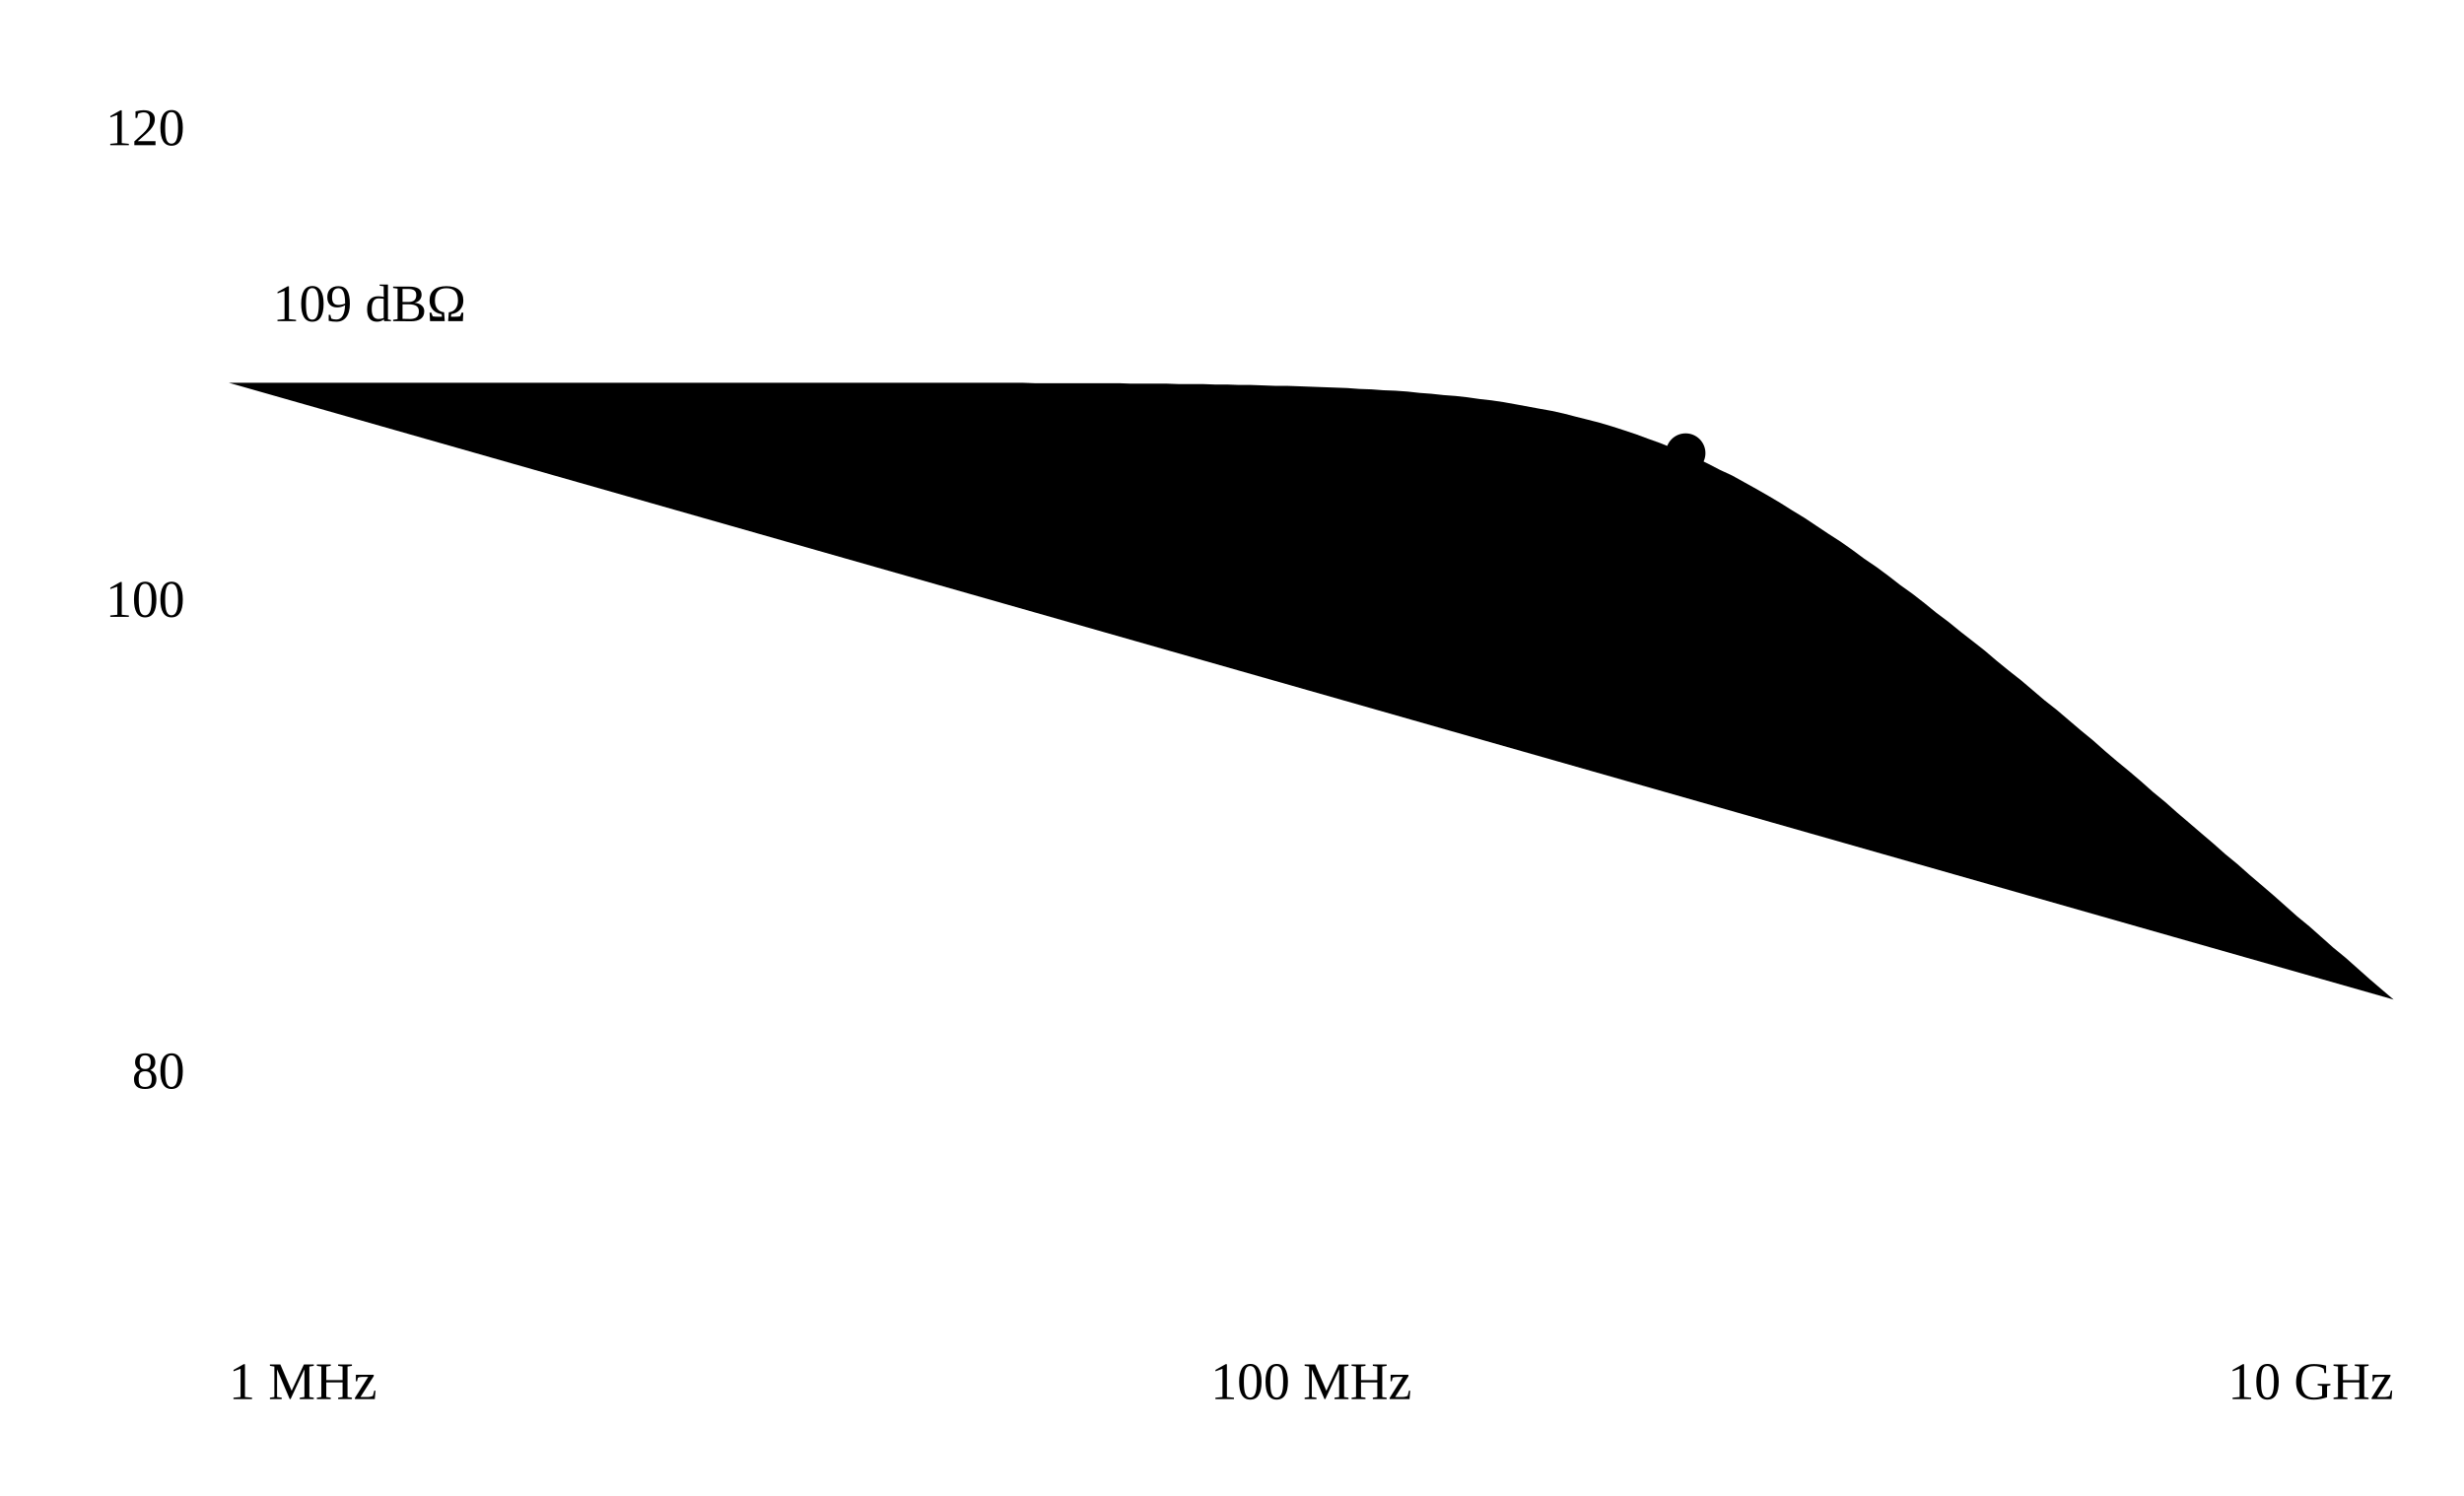
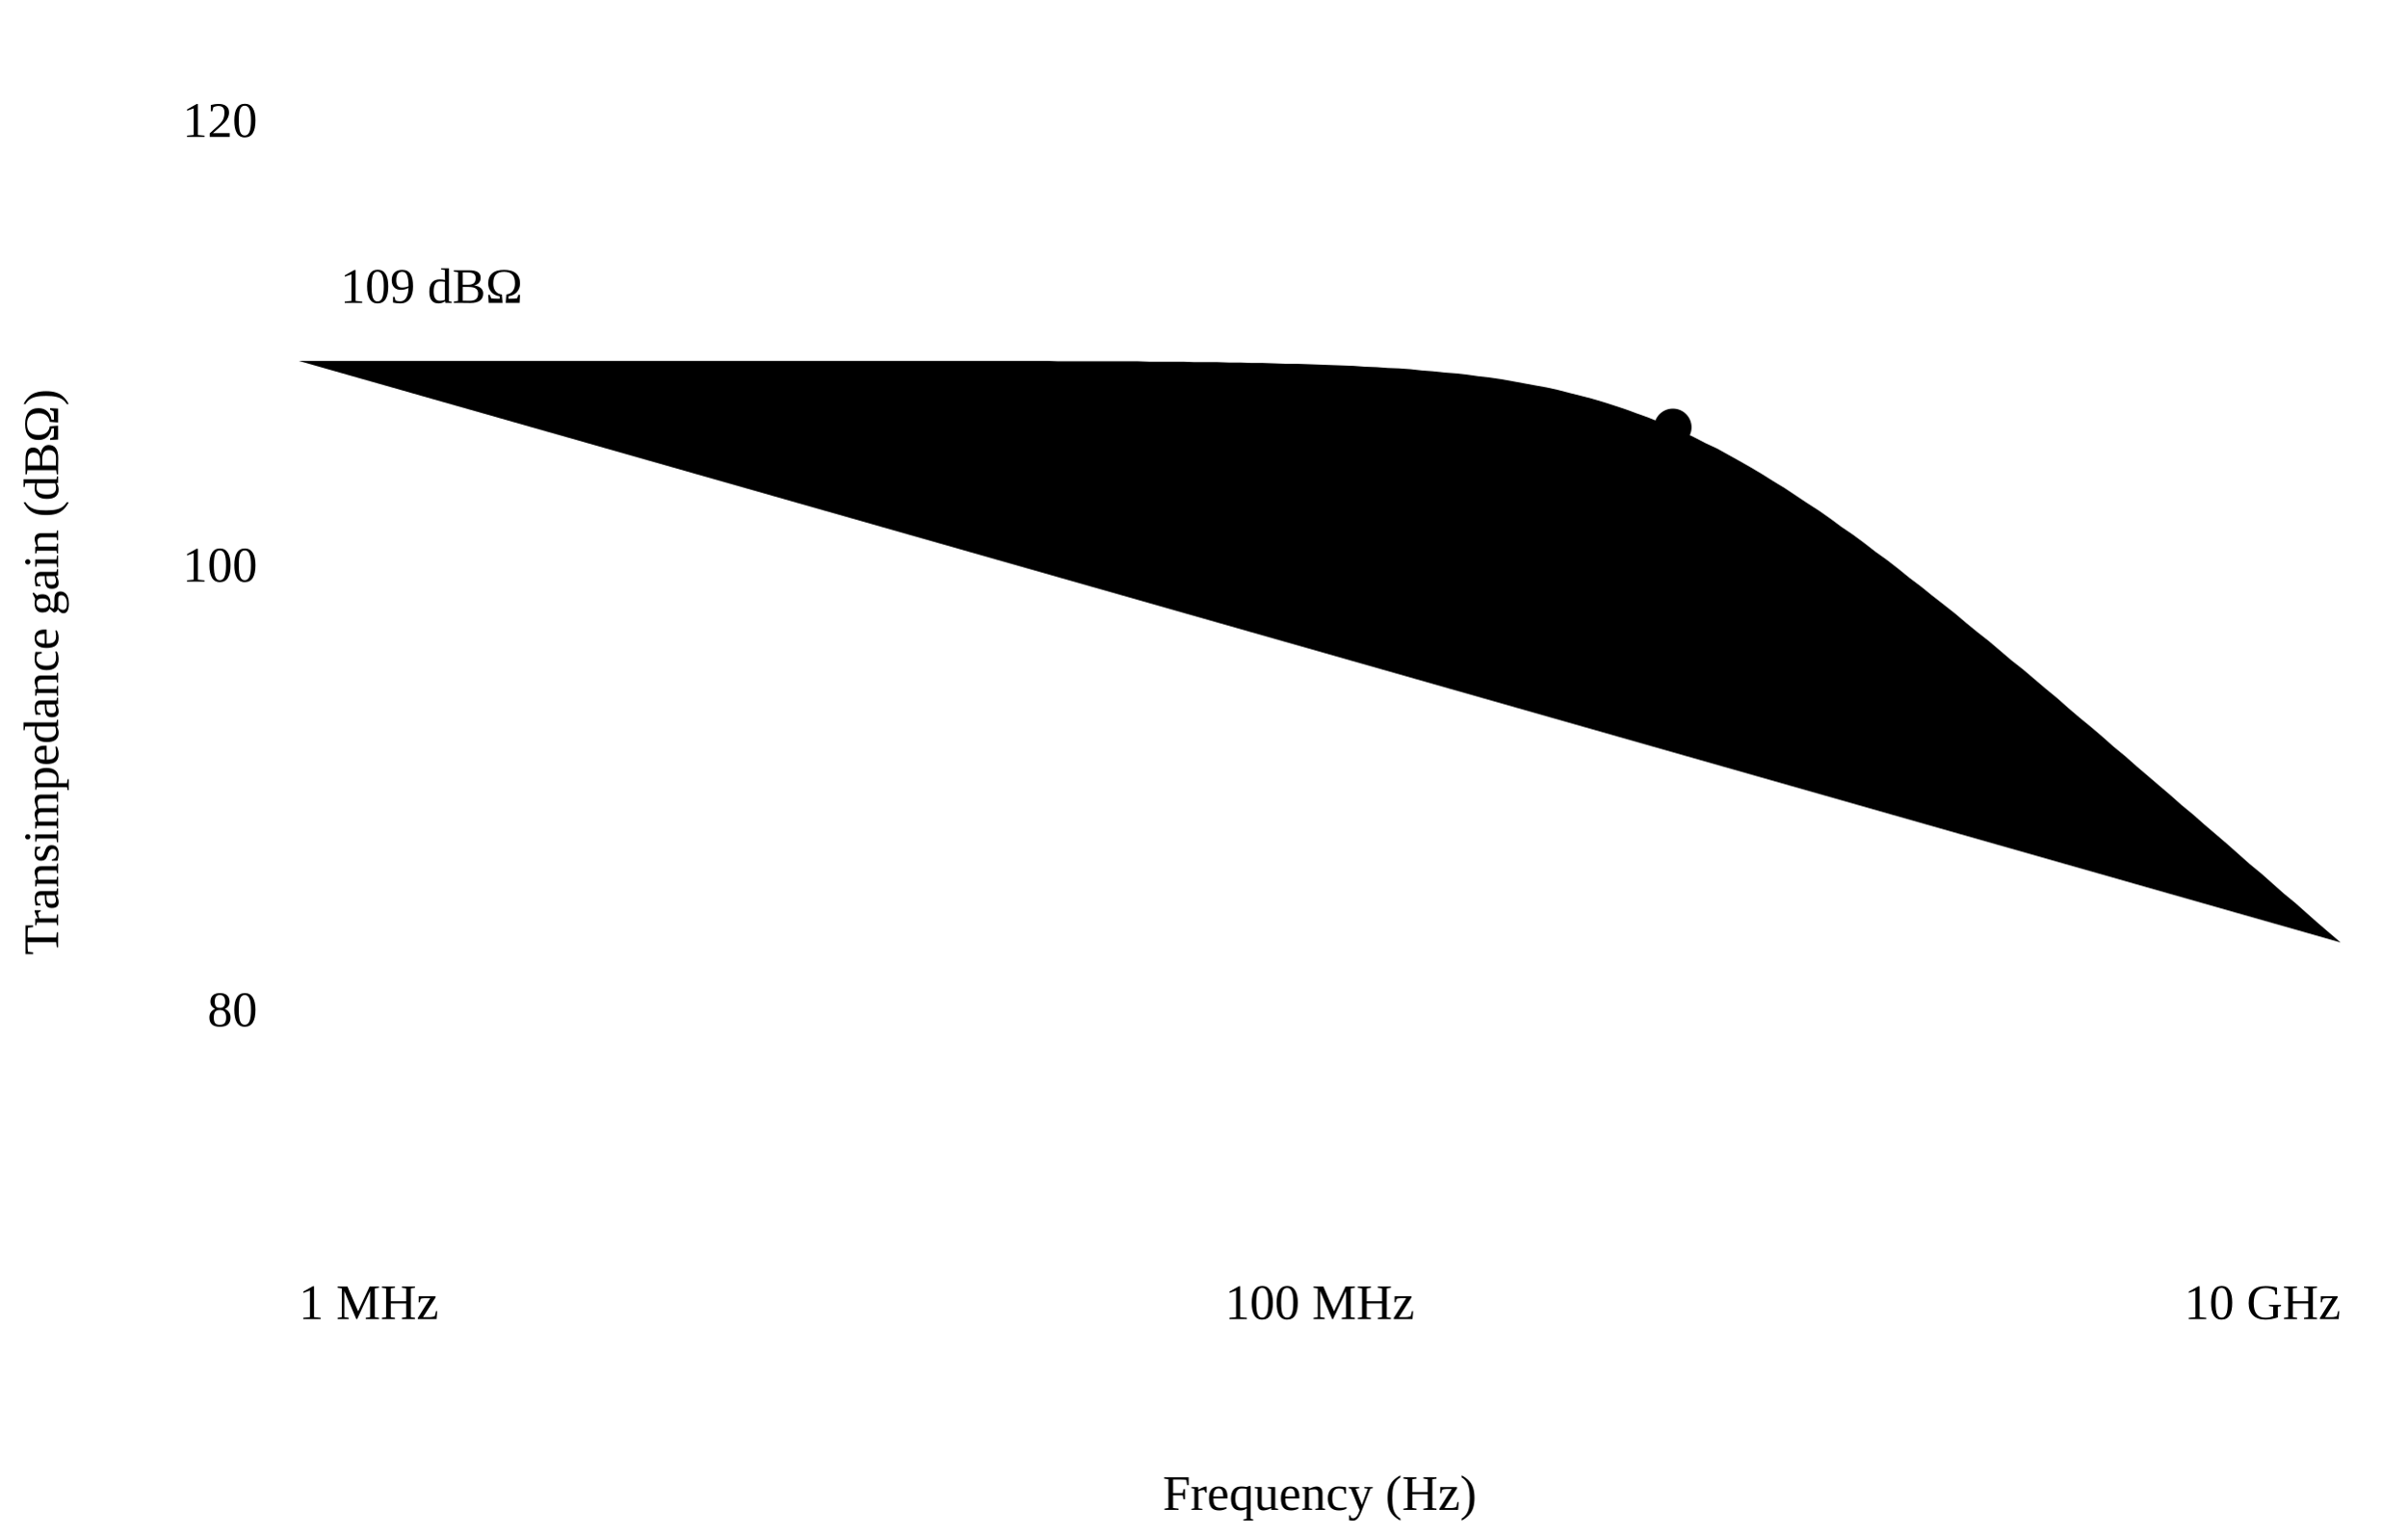
- <svg class="fig-svg" viewBox="0 0 560 340" role="img" aria-label="Transimpedance gain of the 45 nm TIA: flat at 109 dBΩ, 3 dB down at 492 MHz">
-   <g class="fig-grid">
-     <line x1="175.0" y1="28" x2="175.0" y2="296" />
-     <line x1="298.0" y1="28" x2="298.0" y2="296" />
-     <line x1="421.0" y1="28" x2="421.0" y2="296" />
-     <line x1="52" y1="28.0" x2="544" y2="28.0" />
-     <line x1="52" y1="135.2" x2="544" y2="135.2" />
-     <line x1="52" y1="242.4" x2="544" y2="242.4" />
+ <svg class="fig-svg" viewBox="0 0 580 370" role="img" aria-label="Transimpedance gain of the 45 nm TIA: flat at 109 dBΩ, 3 dB down at 492 MHz">
+   <g transform="translate(20,0)">
+     <g class="fig-grid">
+       <line x1="175.0" y1="28" x2="175.0" y2="296" />
+       <line x1="298.0" y1="28" x2="298.0" y2="296" />
+       <line x1="421.0" y1="28" x2="421.0" y2="296" />
+       <line x1="52" y1="28.0" x2="544" y2="28.0" />
+       <line x1="52" y1="135.2" x2="544" y2="135.2" />
+       <line x1="52" y1="242.4" x2="544" y2="242.4" />
+     </g>
+     <g class="fig-axis">
+       <line x1="52" y1="28" x2="52" y2="296" />
+       <line x1="52" y1="296" x2="544" y2="296" />
+     </g>
+     <g class="fig-ticks">
+       <text x="42" y="33.0" text-anchor="end">120</text>
+       <text x="42" y="140.2" text-anchor="end">100</text>
+       <text x="42" y="247.4" text-anchor="end">80</text>
+       <text x="52" y="318">1 MHz</text>
+       <text x="298.0" y="318" text-anchor="middle">100 MHz</text>
+       <text x="544" y="318" text-anchor="end">10 GHz</text>
+     </g>
+     <path class="fig-curve" pathLength="1" d="M52.0,87.0 L54.7,87.0 L57.5,87.0 L60.2,87.0 L62.9,87.0 L65.7,87.0 L68.4,87.0 L71.1,87.0 L73.9,87.0 L76.6,87.0 L79.3,87.0 L82.1,87.0 L84.8,87.0 L87.5,87.0 L90.3,87.0 L93.0,87.0 L95.7,87.0 L98.5,87.0 L101.2,87.0 L103.9,87.0 L106.7,87.0 L109.4,87.0 L112.1,87.0 L114.9,87.0 L117.6,87.0 L120.3,87.0 L123.1,87.0 L125.8,87.0 L128.5,87.0 L131.3,87.0 L134.0,87.0 L136.7,87.0 L139.5,87.0 L142.2,87.0 L144.9,87.0 L147.7,87.0 L150.4,87.0 L153.1,87.0 L155.9,87.0 L158.6,87.0 L161.3,87.0 L164.1,87.0 L166.8,87.0 L169.5,87.0 L172.3,87.0 L175.0,87.0 L177.7,87.0 L180.5,87.0 L183.2,87.0 L185.9,87.0 L188.7,87.0 L191.4,87.0 L194.1,87.0 L196.9,87.0 L199.6,87.0 L202.3,87.0 L205.1,87.0 L207.8,87.0 L210.5,87.0 L213.3,87.0 L216.0,87.0 L218.7,87.0 L221.5,87.0 L224.2,87.0 L226.9,87.0 L229.7,87.0 L232.4,87.0 L235.1,87.1 L237.9,87.1 L240.6,87.1 L243.3,87.1 L246.1,87.1 L248.8,87.1 L251.5,87.1 L254.3,87.1 L257.0,87.2 L259.7,87.2 L262.5,87.2 L265.2,87.2 L267.9,87.3 L270.7,87.3 L273.4,87.3 L276.1,87.4 L278.9,87.4 L281.6,87.5 L284.3,87.5 L287.1,87.6 L289.8,87.7 L292.5,87.7 L295.3,87.8 L298.0,87.9 L300.7,88.0 L303.5,88.1 L306.2,88.2 L308.9,88.4 L311.7,88.5 L314.4,88.7 L317.1,88.8 L319.9,89.0 L322.6,89.3 L325.3,89.5 L328.1,89.8 L330.8,90.0 L333.5,90.3 L336.3,90.7 L339.0,91.0 L341.7,91.4 L344.5,91.9 L347.2,92.4 L349.9,92.9 L352.7,93.4 L355.4,94.0 L358.1,94.7 L360.9,95.4 L363.6,96.1 L366.3,96.9 L369.1,97.8 L371.8,98.7 L374.5,99.7 L377.3,100.7 L380.0,101.8 L382.7,102.9 L385.5,104.1 L388.2,105.4 L390.9,106.8 L393.7,108.1 L396.4,109.6 L399.1,111.1 L401.9,112.7 L404.6,114.3 L407.3,116.0 L410.1,117.7 L412.8,119.5 L415.5,121.3 L418.3,123.1 L421.0,125.0 L423.7,127.0 L426.5,128.9 L429.2,130.9 L431.9,133.0 L434.7,135.0 L437.4,137.1 L440.1,139.3 L442.9,141.4 L445.6,143.6 L448.3,145.7 L451.1,147.9 L453.8,150.2 L456.5,152.4 L459.3,154.6 L462.0,156.9 L464.7,159.2 L467.5,161.4 L470.2,163.7 L472.9,166.0 L475.7,168.3 L478.4,170.7 L481.1,173.0 L483.9,175.3 L486.6,177.6 L489.3,180.0 L492.1,182.3 L494.8,184.7 L497.5,187.0 L500.3,189.4 L503.0,191.7 L505.7,194.1 L508.5,196.4 L511.2,198.8 L513.9,201.1 L516.7,203.5 L519.4,205.9 L522.1,208.3 L524.9,210.6 L527.6,213.0 L530.3,215.4 L533.1,217.7 L535.8,220.1 L538.5,222.5 L541.3,224.9 L544.0,227.2" />
+     <g class="fig-mark">
+       <line x1="383.1" y1="103.0" x2="383.1" y2="296" />
+       <circle cx="383.1" cy="103.0" r="4.5" />
+     </g>
+     <text class="fig-note" x="371.1" y="137.0" text-anchor="end">−3 dB at 492 MHz</text>
+     <text class="fig-note" x="62" y="73.0">109 dBΩ</text>
  </g>
-   <g class="fig-axis">
-     <line x1="52" y1="28" x2="52" y2="296" />
-     <line x1="52" y1="296" x2="544" y2="296" />
-   </g>
-   <g class="fig-ticks">
-     <text x="42" y="33.0" text-anchor="end">120</text>
-     <text x="42" y="140.2" text-anchor="end">100</text>
-     <text x="42" y="247.4" text-anchor="end">80</text>
-     <text x="52" y="318">1 MHz</text>
-     <text x="298.0" y="318" text-anchor="middle">100 MHz</text>
-     <text x="544" y="318" text-anchor="end">10 GHz</text>
-   </g>
-   <path class="fig-curve" pathLength="1" d="M52.0,87.0 L54.7,87.0 L57.5,87.0 L60.2,87.0 L62.9,87.0 L65.7,87.0 L68.4,87.0 L71.1,87.0 L73.9,87.0 L76.6,87.0 L79.3,87.0 L82.1,87.0 L84.8,87.0 L87.5,87.0 L90.3,87.0 L93.0,87.0 L95.7,87.0 L98.5,87.0 L101.2,87.0 L103.9,87.0 L106.7,87.0 L109.4,87.0 L112.1,87.0 L114.9,87.0 L117.6,87.0 L120.3,87.0 L123.1,87.0 L125.8,87.0 L128.5,87.0 L131.3,87.0 L134.0,87.0 L136.7,87.0 L139.5,87.0 L142.2,87.0 L144.9,87.0 L147.7,87.0 L150.4,87.0 L153.1,87.0 L155.9,87.0 L158.6,87.0 L161.3,87.0 L164.1,87.0 L166.8,87.0 L169.5,87.0 L172.3,87.0 L175.0,87.0 L177.7,87.0 L180.5,87.0 L183.2,87.0 L185.9,87.0 L188.7,87.0 L191.4,87.0 L194.1,87.0 L196.9,87.0 L199.6,87.0 L202.3,87.0 L205.1,87.0 L207.8,87.0 L210.5,87.0 L213.3,87.0 L216.0,87.0 L218.7,87.0 L221.5,87.0 L224.2,87.0 L226.9,87.0 L229.7,87.0 L232.4,87.0 L235.1,87.1 L237.9,87.1 L240.6,87.1 L243.3,87.1 L246.1,87.1 L248.8,87.1 L251.5,87.1 L254.3,87.1 L257.0,87.2 L259.7,87.2 L262.5,87.2 L265.2,87.2 L267.9,87.3 L270.7,87.3 L273.4,87.3 L276.1,87.4 L278.9,87.4 L281.6,87.5 L284.3,87.5 L287.1,87.6 L289.8,87.7 L292.5,87.7 L295.3,87.8 L298.0,87.9 L300.7,88.0 L303.5,88.1 L306.2,88.2 L308.9,88.4 L311.7,88.5 L314.4,88.7 L317.1,88.8 L319.9,89.0 L322.6,89.3 L325.3,89.5 L328.1,89.8 L330.8,90.0 L333.5,90.3 L336.3,90.7 L339.0,91.0 L341.7,91.4 L344.5,91.9 L347.2,92.4 L349.9,92.9 L352.7,93.4 L355.4,94.0 L358.1,94.7 L360.9,95.4 L363.6,96.1 L366.3,96.9 L369.1,97.8 L371.8,98.7 L374.5,99.7 L377.3,100.7 L380.0,101.8 L382.7,102.9 L385.5,104.1 L388.2,105.4 L390.9,106.8 L393.7,108.1 L396.4,109.6 L399.1,111.1 L401.9,112.7 L404.6,114.3 L407.3,116.0 L410.1,117.7 L412.8,119.5 L415.5,121.3 L418.3,123.1 L421.0,125.0 L423.7,127.0 L426.5,128.9 L429.2,130.9 L431.9,133.0 L434.7,135.0 L437.4,137.1 L440.1,139.3 L442.9,141.4 L445.6,143.6 L448.3,145.7 L451.1,147.9 L453.8,150.2 L456.5,152.4 L459.3,154.6 L462.0,156.9 L464.7,159.2 L467.5,161.4 L470.2,163.7 L472.9,166.0 L475.7,168.3 L478.4,170.7 L481.1,173.0 L483.9,175.3 L486.6,177.6 L489.3,180.0 L492.1,182.3 L494.8,184.7 L497.5,187.0 L500.3,189.4 L503.0,191.7 L505.7,194.1 L508.5,196.4 L511.2,198.8 L513.9,201.1 L516.7,203.5 L519.4,205.9 L522.1,208.3 L524.9,210.6 L527.6,213.0 L530.3,215.4 L533.1,217.7 L535.8,220.1 L538.5,222.5 L541.3,224.9 L544.0,227.2" />
-   <g class="fig-mark">
-     <line x1="383.1" y1="103.0" x2="383.1" y2="296" />
-     <circle cx="383.1" cy="103.0" r="4.5" />
-   </g>
-   <text class="fig-note" x="371.1" y="137.0" text-anchor="end">−3 dB at 492 MHz</text>
-   <text class="fig-note" x="62" y="73.0">109 dBΩ</text>
+   <text class="fig-axlab" x="318" y="364" text-anchor="middle">Frequency (Hz)</text>
+   <text class="fig-axlab" x="14" y="162" text-anchor="middle" transform="rotate(-90 14 162)">Transimpedance gain (dBΩ)</text>
</svg>
